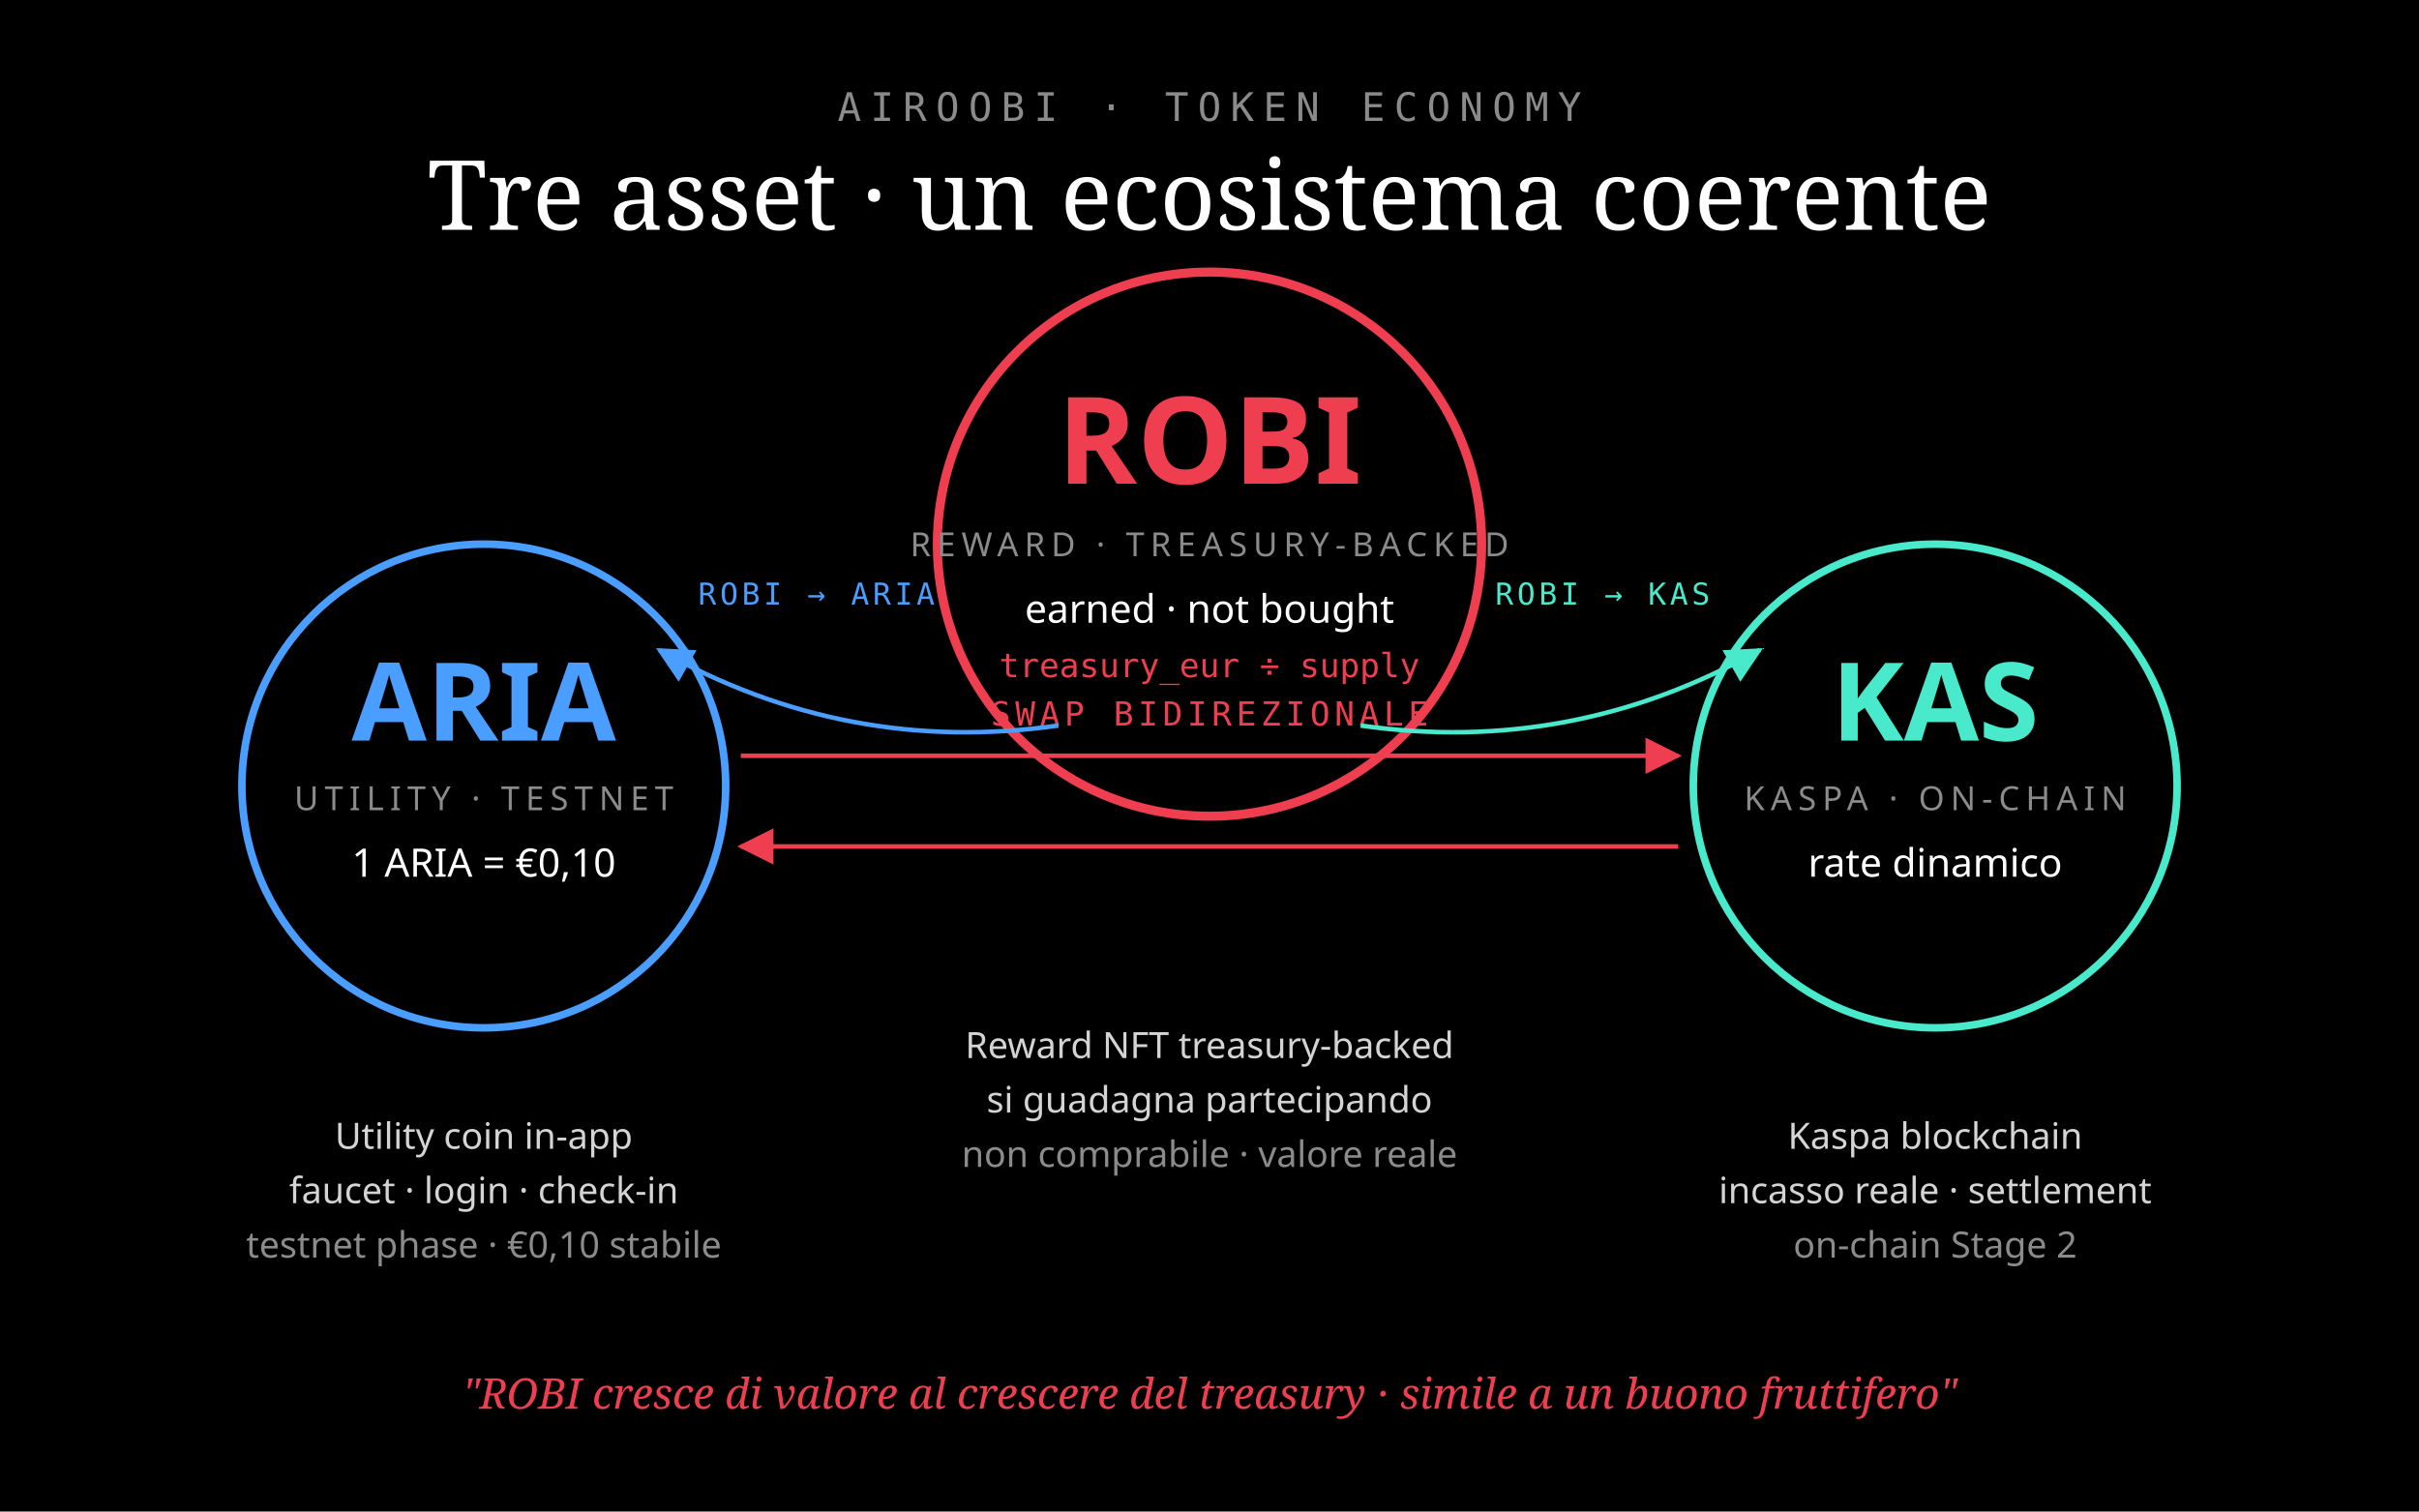
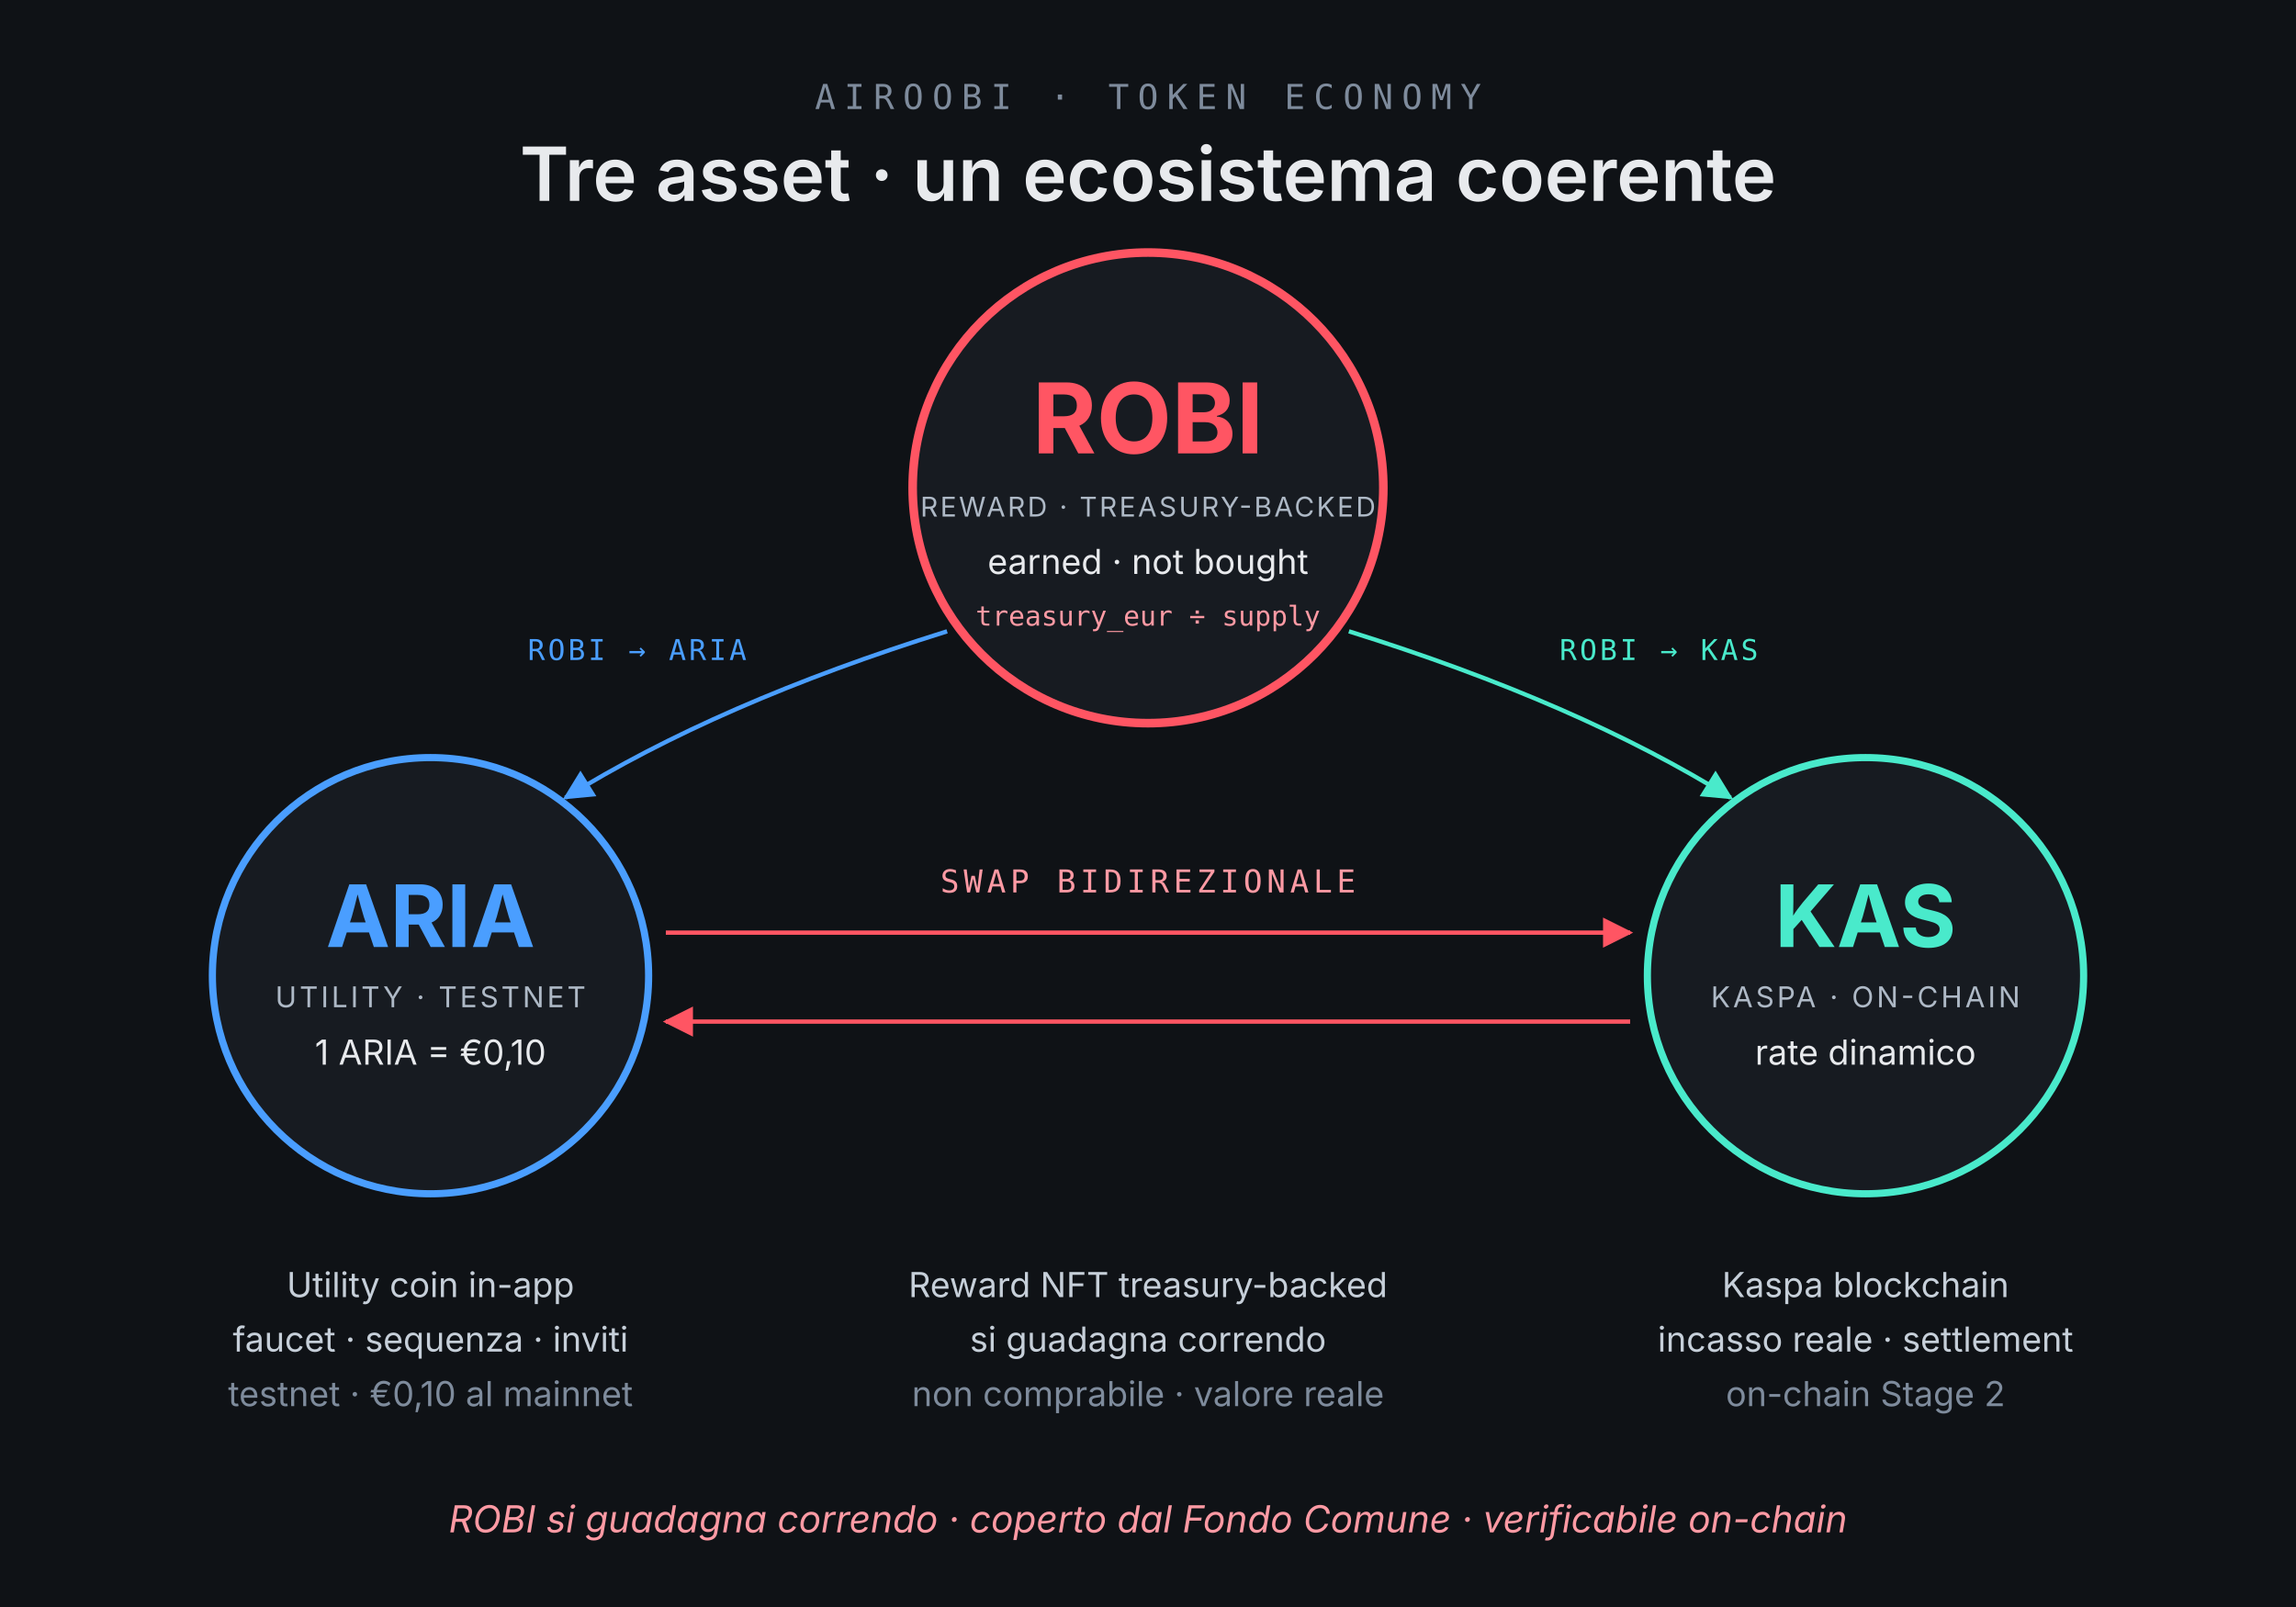
- <svg xmlns="http://www.w3.org/2000/svg" viewBox="0 0 800 500" font-family="'Instrument Sans', 'DM Mono', system-ui, sans-serif" role="img" aria-labelledby="title desc">
+ <svg xmlns="http://www.w3.org/2000/svg" viewBox="0 0 800 560" font-family="'Inter', system-ui, sans-serif" role="img" aria-labelledby="title desc">
  <defs>
-     <marker id="arrow-gold" viewBox="0 0 10 10" refX="9" refY="5" markerWidth="8" markerHeight="8" orient="auto-start-reverse">
-       <path d="M 0 0 L 10 5 L 0 10 z" fill="#EF3E4F" />
+     <marker id="arrow-red" viewBox="0 0 10 10" refX="9" refY="5" markerWidth="7" markerHeight="7" orient="auto-start-reverse">
+       <path d="M 0 0 L 10 5 L 0 10 z" fill="#FF5563" />
    </marker>
-     <marker id="arrow-blue" viewBox="0 0 10 10" refX="9" refY="5" markerWidth="8" markerHeight="8" orient="auto-start-reverse">
+     <marker id="arrow-blue" viewBox="0 0 10 10" refX="9" refY="5" markerWidth="7" markerHeight="7" orient="auto-start-reverse">
      <path d="M 0 0 L 10 5 L 0 10 z" fill="#4A9EFF" />
    </marker>
-     <marker id="arrow-green" viewBox="0 0 10 10" refX="9" refY="5" markerWidth="8" markerHeight="8" orient="auto-start-reverse">
+     <marker id="arrow-green" viewBox="0 0 10 10" refX="9" refY="5" markerWidth="7" markerHeight="7" orient="auto-start-reverse">
      <path d="M 0 0 L 10 5 L 0 10 z" fill="#49EACB" />
    </marker>
  </defs>
-   <rect width="800" height="500" fill="#000000" />
-   <text x="400" y="40" font-size="13" letter-spacing="3" fill="#8b8b8b" text-anchor="middle" font-family="'DM Mono', monospace">AIROOBI · TOKEN ECONOMY</text>
-   <text x="400" y="76" font-size="32" fill="#FFFFFF" text-anchor="middle" font-family="'Cormorant Garamond', serif" font-weight="500">Tre asset · un ecosistema coerente</text>
+   <rect width="800" height="560" fill="#0F1216" />
+   <text x="400" y="38" font-size="12" letter-spacing="3" fill="#7E8B9C" text-anchor="middle" font-family="'JetBrains Mono', monospace">AIROOBI · TOKEN ECONOMY</text>
+   <text x="400" y="70" font-size="26" fill="#E8EAED" text-anchor="middle" font-family="'Space Grotesk', 'Inter', sans-serif" font-weight="600">Tre asset · un ecosistema coerente</text>
+   <g id="robi">
+     <circle cx="400" cy="170" r="82" fill="#171B21" stroke="#FF5563" stroke-width="3" />
+     <text x="400" y="158" font-size="34" fill="#FF5563" text-anchor="middle" font-weight="700" font-family="'Space Grotesk', 'Inter', sans-serif">ROBI</text>
+     <text x="400" y="180" font-size="9.5" letter-spacing="0.8" fill="#AEB9C6" text-anchor="middle">REWARD · TREASURY-BACKED</text>
+     <text x="400" y="200" font-size="12" fill="#E8EAED" text-anchor="middle">earned · not bought</text>
+     <text x="400" y="218" font-size="9.5" fill="#FF9AA4" text-anchor="middle" font-family="'JetBrains Mono', monospace">treasury_eur ÷ supply</text>
+   </g>
  <g id="aria">
-     <circle cx="160" cy="260" r="80" fill="#000000" stroke="#4A9EFF" stroke-width="2.5" />
-     <text x="160" y="245" font-size="36" fill="#4A9EFF" text-anchor="middle" font-weight="700">ARIA</text>
-     <text x="160" y="268" font-size="11" letter-spacing="2" fill="#8b8b8b" text-anchor="middle">UTILITY · TESTNET</text>
-     <text x="160" y="290" font-size="13" fill="#FFFFFF" text-anchor="middle">1 ARIA = €0,10</text>
+     <circle cx="150" cy="340" r="76" fill="#171B21" stroke="#4A9EFF" stroke-width="2.5" />
+     <text x="150" y="330" font-size="30" fill="#4A9EFF" text-anchor="middle" font-weight="700" font-family="'Space Grotesk', 'Inter', sans-serif">ARIA</text>
+     <text x="150" y="351" font-size="10" letter-spacing="1" fill="#AEB9C6" text-anchor="middle">UTILITY · TESTNET</text>
+     <text x="150" y="371" font-size="12" fill="#E8EAED" text-anchor="middle">1 ARIA = €0,10</text>
  </g>
  <g id="kas">
-     <circle cx="640" cy="260" r="80" fill="#000000" stroke="#49EACB" stroke-width="2.5" />
-     <text x="640" y="245" font-size="36" fill="#49EACB" text-anchor="middle" font-weight="700">KAS</text>
-     <text x="640" y="268" font-size="11" letter-spacing="2" fill="#8b8b8b" text-anchor="middle">KASPA · ON-CHAIN</text>
-     <text x="640" y="290" font-size="13" fill="#FFFFFF" text-anchor="middle">rate dinamico</text>
+     <circle cx="650" cy="340" r="76" fill="#171B21" stroke="#49EACB" stroke-width="2.5" />
+     <text x="650" y="330" font-size="30" fill="#49EACB" text-anchor="middle" font-weight="700" font-family="'Space Grotesk', 'Inter', sans-serif">KAS</text>
+     <text x="650" y="351" font-size="10" letter-spacing="1" fill="#AEB9C6" text-anchor="middle">KASPA · ON-CHAIN</text>
+     <text x="650" y="371" font-size="12" fill="#E8EAED" text-anchor="middle">rate dinamico</text>
  </g>
-   <g id="robi">
-     <circle cx="400" cy="180" r="90" fill="#000000" stroke="#EF3E4F" stroke-width="3" />
-     <text x="400" y="160" font-size="40" fill="#EF3E4F" text-anchor="middle" font-weight="700">ROBI</text>
-     <text x="400" y="184" font-size="11" letter-spacing="2" fill="#8b8b8b" text-anchor="middle">REWARD · TREASURY-BACKED</text>
-     <text x="400" y="206" font-size="13" fill="#FFFFFF" text-anchor="middle">earned · not bought</text>
-     <text x="400" y="224" font-size="11" fill="#EF3E4F" text-anchor="middle" font-family="'DM Mono', monospace">treasury_eur ÷ supply</text>
+   <path d="M 232 325 L 568 325" stroke="#FF5563" stroke-width="1.5" fill="none" marker-end="url(#arrow-red)" />
+   <path d="M 568 356 L 232 356" stroke="#FF5563" stroke-width="1.5" fill="none" marker-end="url(#arrow-red)" />
+   <text x="400" y="311" font-size="11" letter-spacing="1.5" fill="#FF9AA4" text-anchor="middle" font-family="'JetBrains Mono', monospace">SWAP BIDIREZIONALE</text>
+   <path d="M 330 220 Q 250 245 197 278" stroke="#4A9EFF" stroke-width="1.5" fill="none" marker-end="url(#arrow-blue)" />
+   <text x="222" y="230" font-size="10" letter-spacing="1" fill="#4A9EFF" text-anchor="middle" font-family="'JetBrains Mono', monospace">ROBI → ARIA</text>
+   <path d="M 470 220 Q 550 245 603 278" stroke="#49EACB" stroke-width="1.5" fill="none" marker-end="url(#arrow-green)" />
+   <text x="578" y="230" font-size="10" letter-spacing="1" fill="#49EACB" text-anchor="middle" font-family="'JetBrains Mono', monospace">ROBI → KAS</text>
+   <g font-size="12" fill="#C6CFD9">
+     <text x="150" y="452" text-anchor="middle">Utility coin in-app</text>
+     <text x="150" y="471" text-anchor="middle">faucet · sequenza · inviti</text>
+     <text x="150" y="490" text-anchor="middle" fill="#7E8B9C">testnet · €0,10 al mainnet</text>
+     <text x="400" y="452" text-anchor="middle">Reward NFT treasury-backed</text>
+     <text x="400" y="471" text-anchor="middle">si guadagna correndo</text>
+     <text x="400" y="490" text-anchor="middle" fill="#7E8B9C">non comprabile · valore reale</text>
+     <text x="650" y="452" text-anchor="middle">Kaspa blockchain</text>
+     <text x="650" y="471" text-anchor="middle">incasso reale · settlement</text>
+     <text x="650" y="490" text-anchor="middle" fill="#7E8B9C">on-chain Stage 2</text>
  </g>
-   <path d="M 245 250 L 555 250" stroke="#EF3E4F" stroke-width="1.5" fill="none" marker-end="url(#arrow-gold)" />
-   <path d="M 555 280 L 245 280" stroke="#EF3E4F" stroke-width="1.5" fill="none" marker-end="url(#arrow-gold)" />
-   <text x="400" y="240" font-size="11" letter-spacing="1.5" fill="#EF3E4F" text-anchor="middle" font-family="'DM Mono', monospace">SWAP BIDIREZIONALE</text>
-   <path d="M 350 240 Q 280 250 218 215" stroke="#4A9EFF" stroke-width="1.5" fill="none" marker-end="url(#arrow-blue)" />
-   <text x="270" y="200" font-size="10" letter-spacing="1.2" fill="#4A9EFF" text-anchor="middle" font-family="'DM Mono', monospace">ROBI → ARIA</text>
-   <path d="M 450 240 Q 520 250 582 215" stroke="#49EACB" stroke-width="1.5" fill="none" marker-end="url(#arrow-green)" />
-   <text x="530" y="200" font-size="10" letter-spacing="1.2" fill="#49EACB" text-anchor="middle" font-family="'DM Mono', monospace">ROBI → KAS</text>
-   <g font-size="12" fill="#d4d4d4">
-     <text x="160" y="380" text-anchor="middle">Utility coin in-app</text>
-     <text x="160" y="398" text-anchor="middle">faucet · login · check-in</text>
-     <text x="160" y="416" text-anchor="middle" fill="#8b8b8b">testnet phase · €0,10 stabile</text>
-     <text x="400" y="350" text-anchor="middle">Reward NFT treasury-backed</text>
-     <text x="400" y="368" text-anchor="middle">si guadagna partecipando</text>
-     <text x="400" y="386" text-anchor="middle" fill="#8b8b8b">non comprabile · valore reale</text>
-     <text x="640" y="380" text-anchor="middle">Kaspa blockchain</text>
-     <text x="640" y="398" text-anchor="middle">incasso reale · settlement</text>
-     <text x="640" y="416" text-anchor="middle" fill="#8b8b8b">on-chain Stage 2</text>
-   </g>
-   <text x="400" y="466" font-size="14" fill="#EF3E4F" text-anchor="middle" font-family="'Cormorant Garamond', serif" font-style="italic">"ROBI cresce di valore al crescere del treasury · simile a un buono fruttifero"</text>
+   <text x="400" y="534" font-size="13" fill="#FF9AA4" text-anchor="middle" font-family="'Space Grotesk', 'Inter', sans-serif" font-style="italic">ROBI si guadagna correndo · coperto dal Fondo Comune · verificabile on-chain</text>
</svg>
